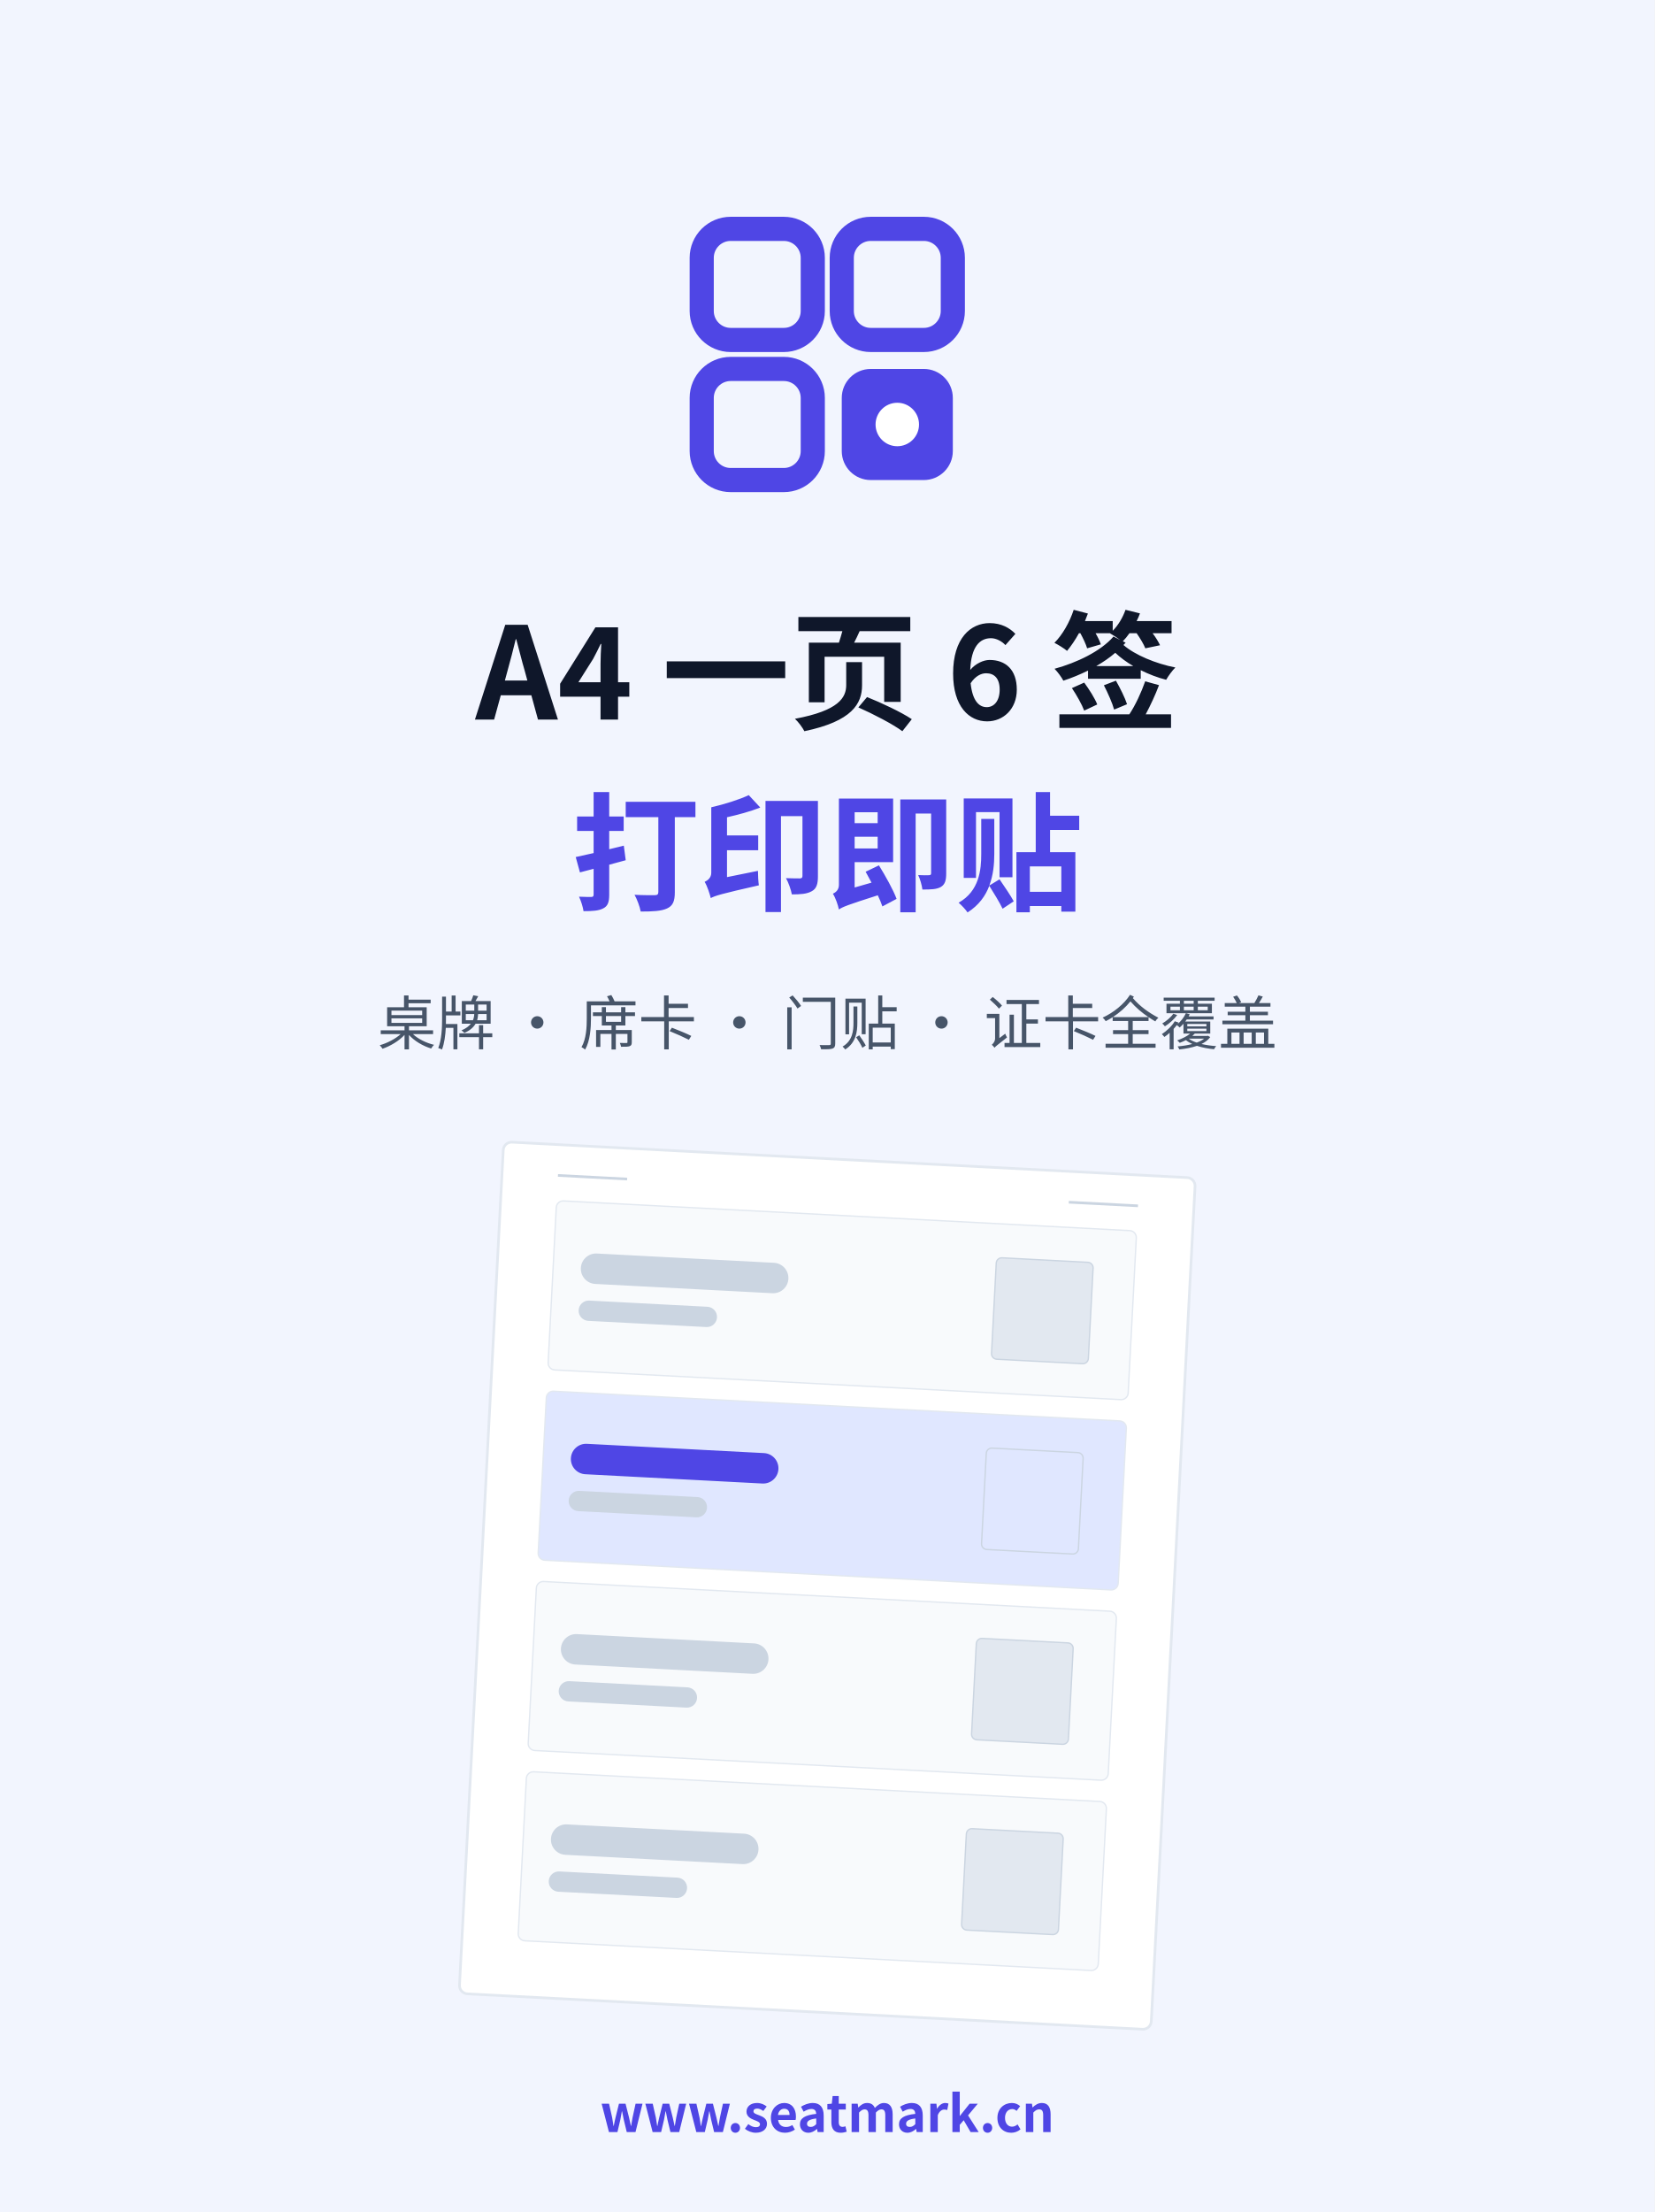
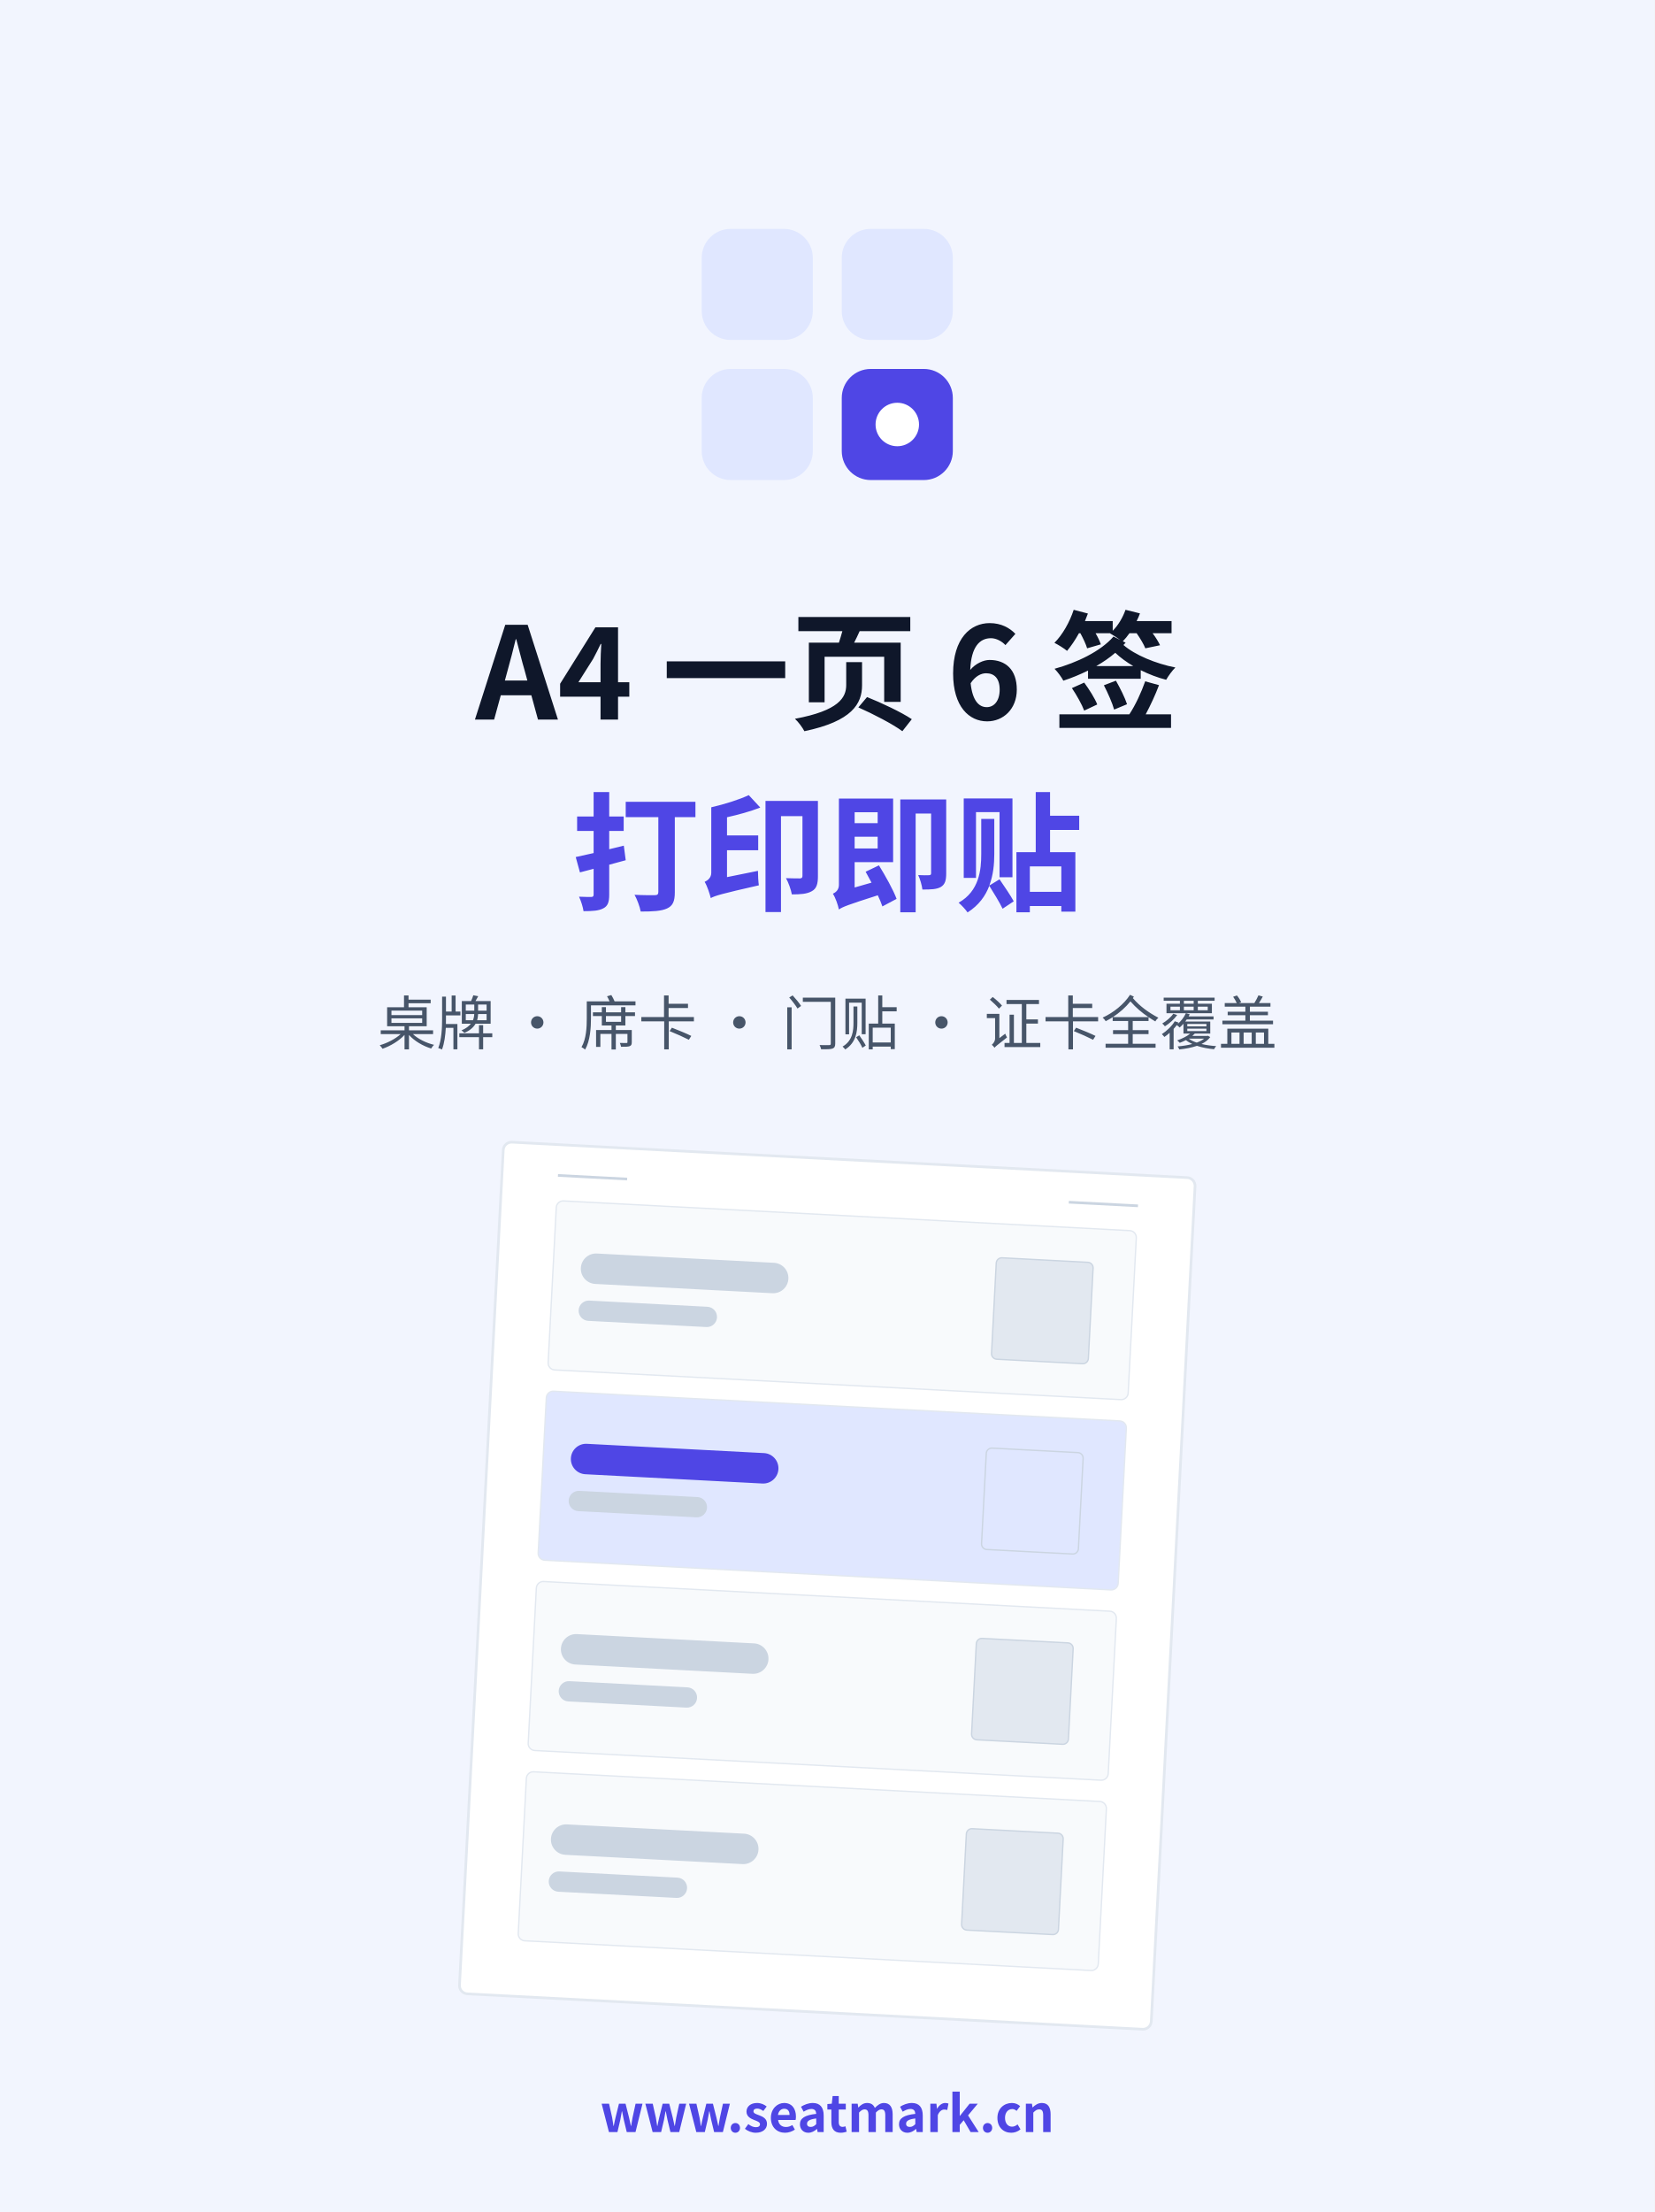
<svg xmlns="http://www.w3.org/2000/svg" width="1242" height="1660" viewBox="0 0 1242 1660" font-family="'Noto Sans CJK SC','PingFang SC','Microsoft YaHei',sans-serif">
  <rect width="1242" height="1660" fill="#f8fafc" />
  <rect width="1242" height="1660" fill="#eef2ff" opacity="0.6" />
  <g transform="translate(505,150) scale(3.625)">
-     <rect x="6" y="6" width="23" height="23" rx="6" fill="none" stroke="#4f46e5" stroke-width="5" />
-     <rect x="35" y="6" width="23" height="23" rx="6" fill="none" stroke="#4f46e5" stroke-width="5" />
-     <rect x="6" y="35" width="23" height="23" rx="6" fill="none" stroke="#4f46e5" stroke-width="5" />
+     <rect x="6" y="6" width="23" height="23" rx="6" fill="#e0e7ff" />
+     <rect x="35" y="6" width="23" height="23" rx="6" fill="#e0e7ff" />
+     <rect x="6" y="35" width="23" height="23" rx="6" fill="#e0e7ff" />
    <rect x="35" y="35" width="23" height="23" rx="6" fill="#4f46e5" />
    <circle cx="46.5" cy="46.5" r="4.5" fill="#fff" />
  </g>
  <text x="621" y="540" text-anchor="middle" font-size="96" font-weight="700" fill="#0f172a">A4 一页 6 签</text>
  <text x="621" y="676" text-anchor="middle" font-size="96" font-weight="700" fill="#4f46e5">打印即贴</text>
  <text x="621" y="784" text-anchor="middle" font-size="44" fill="#475569">桌牌 · 席卡 · 门贴 · 证卡全覆盖</text>
  <g transform="translate(361,870) rotate(3 260 320)">
    <rect width="520" height="640" rx="6.24" fill="#fff" stroke="#e2e8f0" stroke-width="2" />
    <line x1="42" y1="23.1" x2="94" y2="23.1" stroke="#cbd5e1" stroke-width="2" />
    <line x1="426" y1="23.1" x2="478" y2="23.1" stroke="#cbd5e1" stroke-width="2" />
    <rect x="42" y="42" width="436" height="127" rx="5.2" fill="#f8fafc" stroke="#e2e8f0" />
    <rect x="62.8" y="80.1" width="156" height="22.86" rx="11.43" fill="#cbd5e1" />
    <rect x="62.8" y="115.66" width="104" height="15.24" rx="7.62" fill="#cbd5e1" />
    <rect x="374" y="67.4" width="72.8" height="76.2" rx="4.16" fill="#e2e8f0" stroke="#cbd5e1" />
    <rect x="42" y="185" width="436" height="127" rx="5.2" fill="#e0e7ff" stroke="#e2e8f0" />
    <rect x="62.8" y="223.1" width="156" height="22.86" rx="11.43" fill="#4f46e5" />
    <rect x="62.8" y="258.66" width="104" height="15.24" rx="7.62" fill="#cbd5e1" />
    <rect x="374" y="210.4" width="72.8" height="76.2" rx="4.16" fill="#e0e7ff" stroke="#cbd5e1" />
    <rect x="42" y="328" width="436" height="127" rx="5.2" fill="#f8fafc" stroke="#e2e8f0" />
    <rect x="62.8" y="366.1" width="156" height="22.86" rx="11.43" fill="#cbd5e1" />
    <rect x="62.8" y="401.66" width="104" height="15.24" rx="7.62" fill="#cbd5e1" />
    <rect x="374" y="353.4" width="72.8" height="76.2" rx="4.16" fill="#e2e8f0" stroke="#cbd5e1" />
    <rect x="42" y="471" width="436" height="127" rx="5.2" fill="#f8fafc" stroke="#e2e8f0" />
    <rect x="62.8" y="509.1" width="156" height="22.86" rx="11.43" fill="#cbd5e1" />
    <rect x="62.8" y="544.66" width="104" height="15.24" rx="7.62" fill="#cbd5e1" />
    <rect x="374" y="496.4" width="72.8" height="76.2" rx="4.16" fill="#e2e8f0" stroke="#cbd5e1" />
  </g>
  <text x="621" y="1600" text-anchor="middle" font-size="38" font-weight="600" fill="#4f46e5">www.seatmark.cn</text>
</svg>
